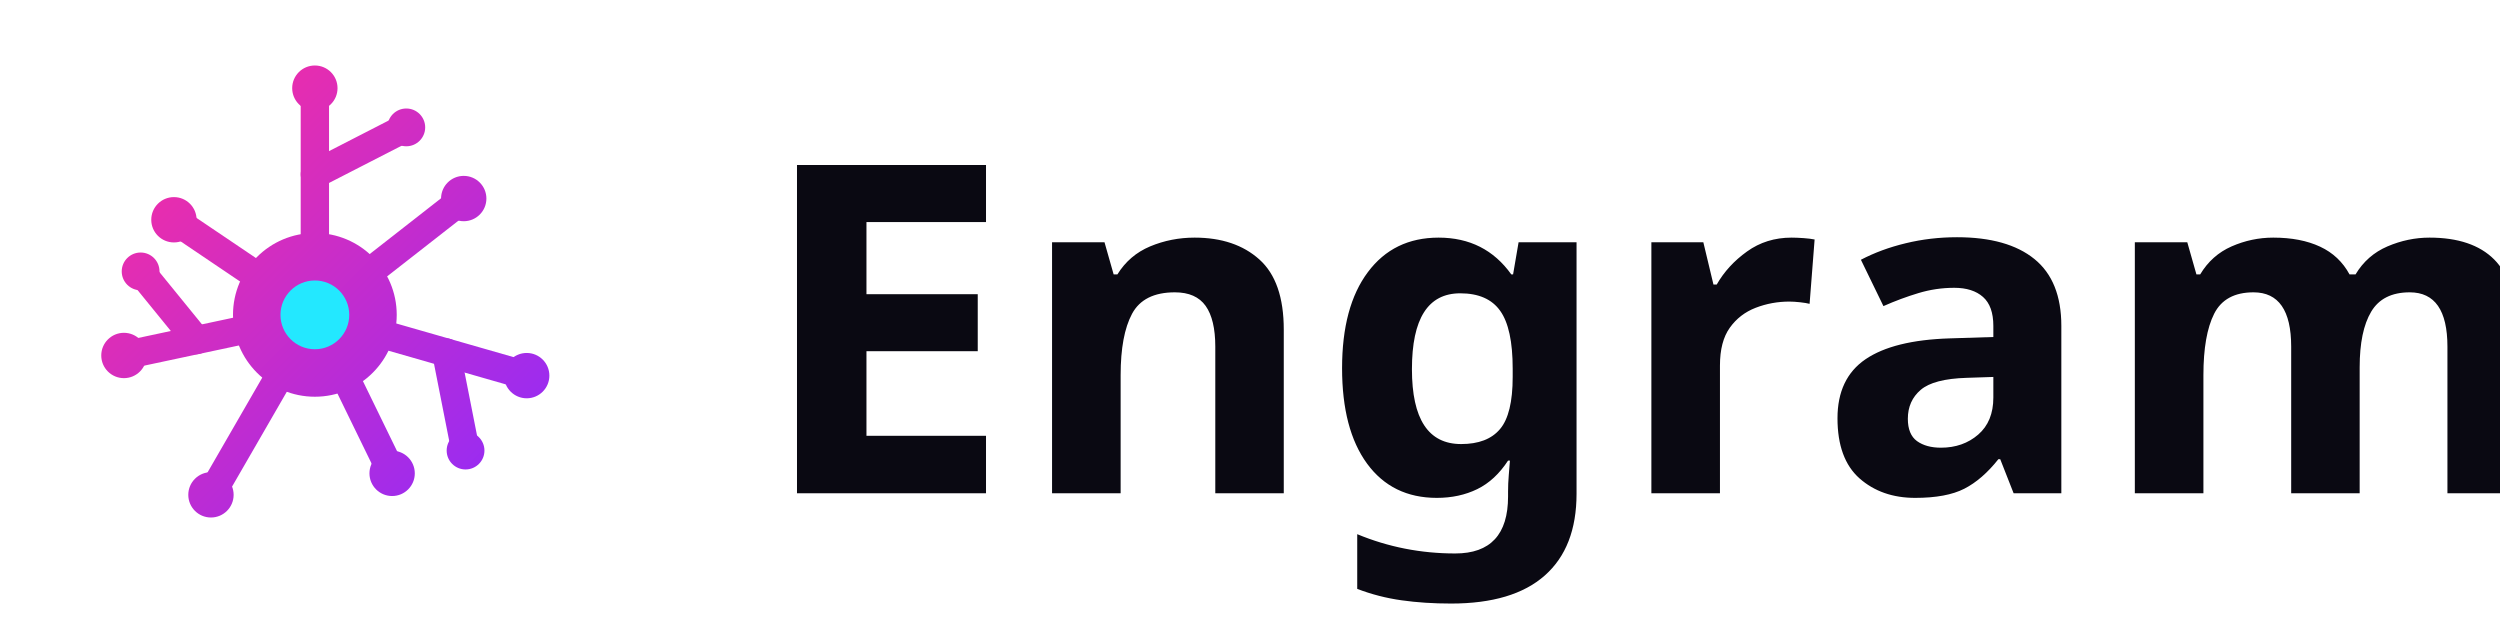
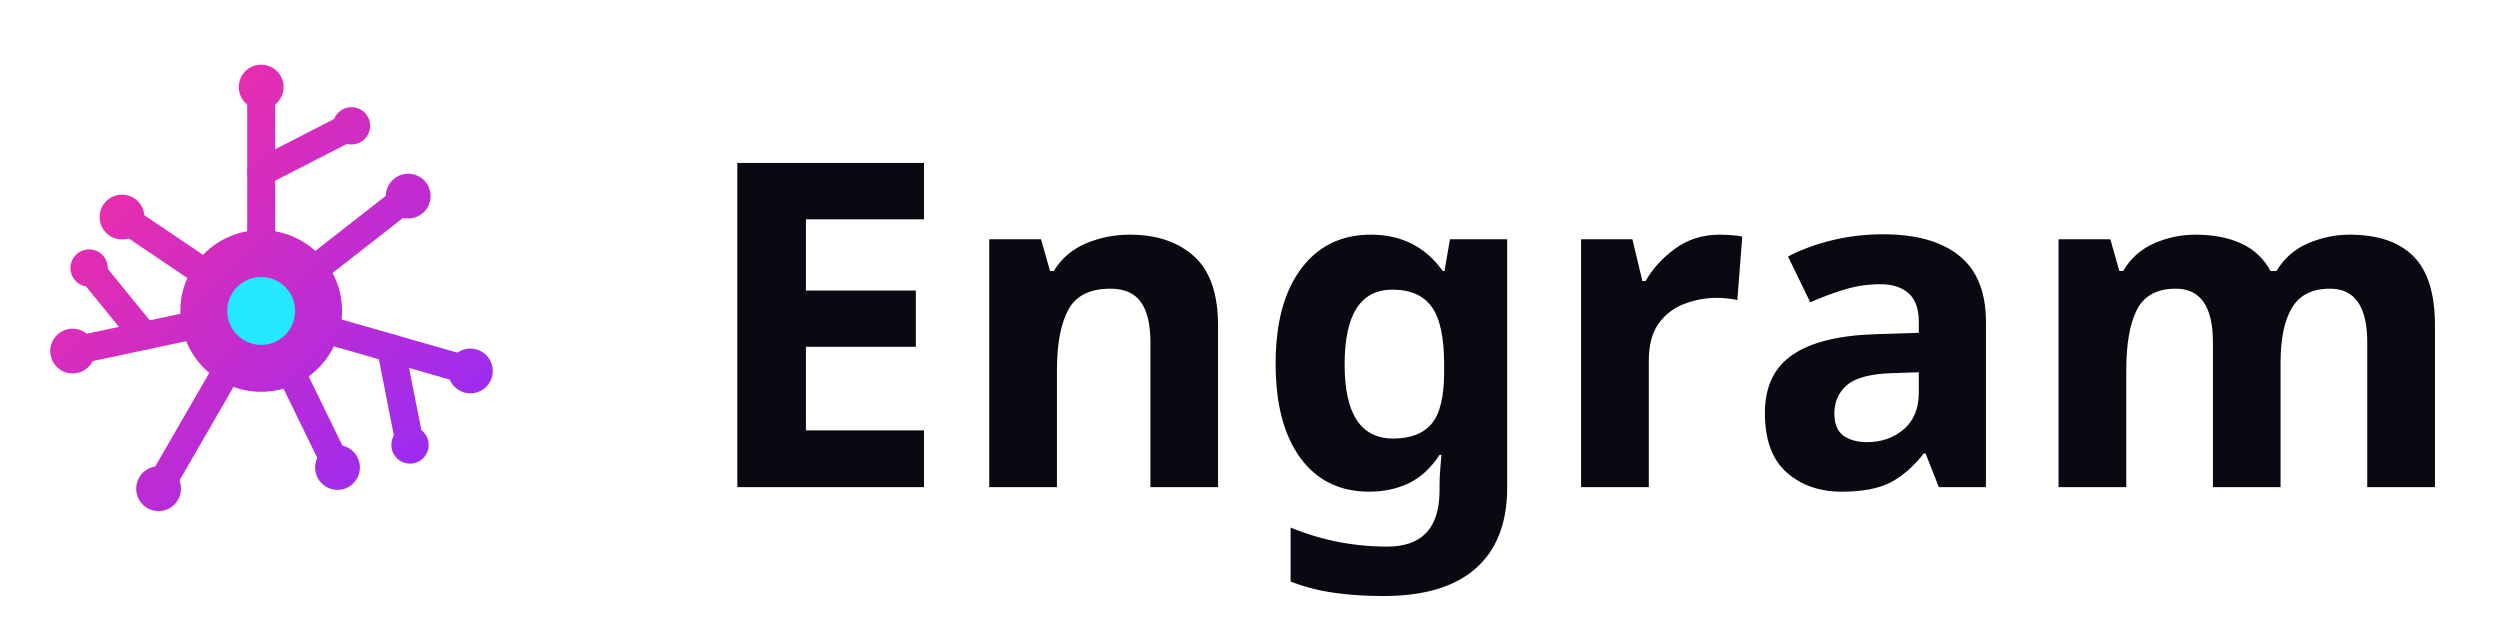
- <svg xmlns="http://www.w3.org/2000/svg" viewBox="0 0 397 100" width="397" height="100" fill="none">
+ <svg xmlns="http://www.w3.org/2000/svg" viewBox="8 0 402 100" width="402" height="100" fill="none">
  <defs>
    <linearGradient id="g" x1="14" y1="14" x2="86" y2="86" gradientUnits="userSpaceOnUse">
      <stop offset="0" stop-color="#FF2E9A" />
      <stop offset="1" stop-color="#8A2BFF" />
    </linearGradient>
  </defs>
  <g stroke="url(#g)" stroke-width="4.5" stroke-linecap="round" fill="none">
    <line x1="50.00" y1="38.00" x2="50.00" y2="14.00" />
    <line x1="50.00" y1="27.68" x2="64.52" y2="20.23" />
    <line x1="59.46" y1="42.61" x2="73.64" y2="31.53" />
    <line x1="61.54" y1="53.31" x2="83.64" y2="59.65" />
    <line x1="70.86" y1="55.98" x2="73.93" y2="71.55" />
    <line x1="55.26" y1="60.79" x2="62.27" y2="75.17" />
    <line x1="44.00" y1="60.39" x2="33.50" y2="78.58" />
    <line x1="38.26" y1="52.49" x2="19.68" y2="56.45" />
    <line x1="31.20" y1="54.00" x2="22.33" y2="43.10" />
    <line x1="40.05" y1="43.29" x2="27.62" y2="34.90" />
  </g>
  <g fill="url(#g)" stroke="none">
    <circle cx="50.00" cy="14.00" r="3.6" />
    <circle cx="64.52" cy="20.23" r="3" />
    <circle cx="73.64" cy="31.53" r="3.6" />
    <circle cx="83.64" cy="59.65" r="3.6" />
    <circle cx="73.93" cy="71.55" r="3" />
    <circle cx="62.27" cy="75.17" r="3.6" />
    <circle cx="33.50" cy="78.58" r="3.6" />
    <circle cx="19.68" cy="56.45" r="3.6" />
    <circle cx="22.33" cy="43.10" r="3" />
    <circle cx="27.62" cy="34.90" r="3.6" />
  </g>
  <circle cx="50" cy="50" r="13" fill="url(#g)" />
  <circle cx="50" cy="50" r="5.46" fill="#23E8FF" />
  <text x="120" y="50" font-family="'Plus Jakarta Sans','PJK',system-ui,sans-serif" font-weight="600" font-size="73" fill="#0a0912" dominant-baseline="central" text-anchor="start" letter-spacing="0.5">Engram</text>
</svg>
